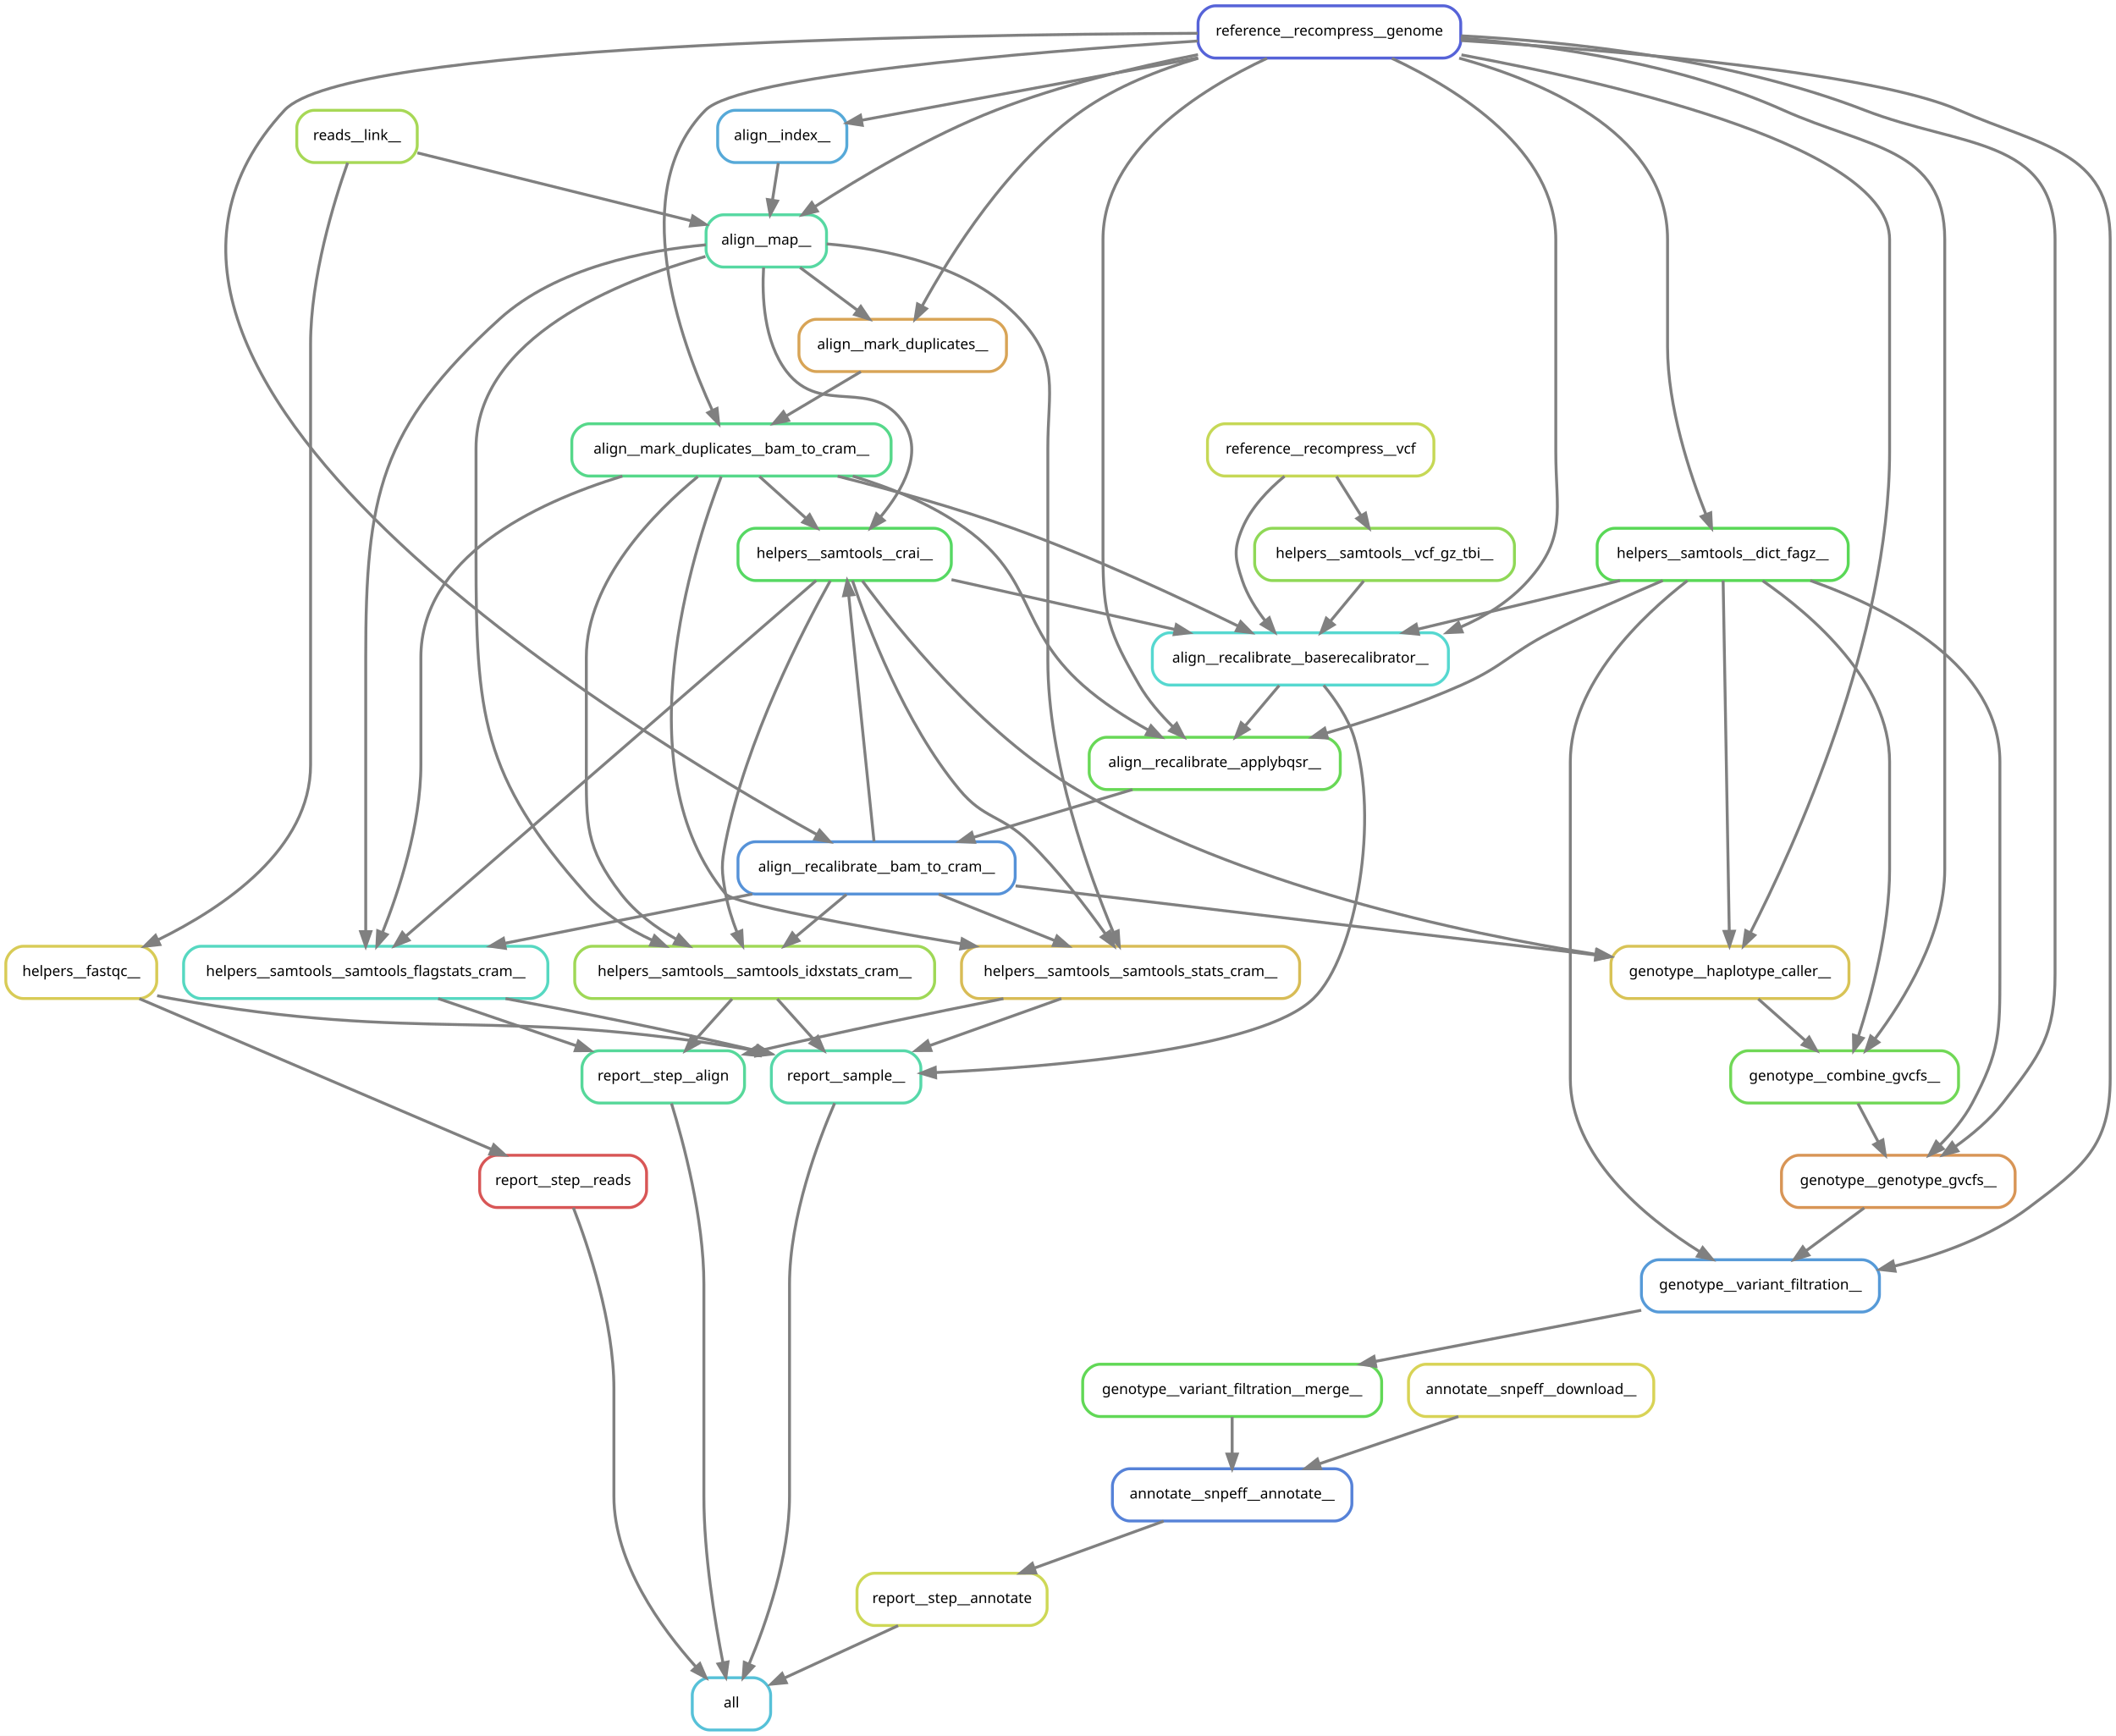
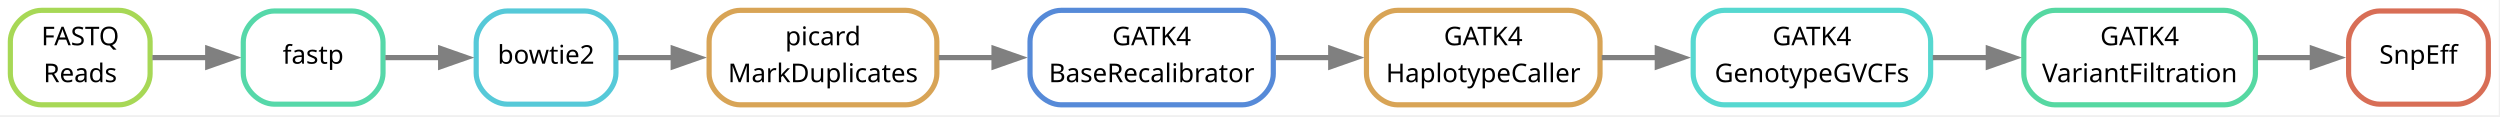
- <svg xmlns="http://www.w3.org/2000/svg" width="1458pt" height="1196pt" viewBox="0.00 0.00 1458.00 1196.00">
-   <g id="graph0" class="graph" transform="scale(1 1) rotate(0) translate(4 1192)">
-     <polygon fill="white" stroke="transparent" points="-4,4 -4,-1192 1454,-1192 1454,4 -4,4" />
+ <svg xmlns="http://www.w3.org/2000/svg" width="966pt" height="45pt" viewBox="0.00 0.00 966.00 45.00">
+   <g id="graph0" class="graph" transform="scale(1 1) rotate(0) translate(4 40.5)">
+     <polygon fill="white" stroke="none" points="-4,4 -4,-40.5 961.5,-40.5 961.5,4 -4,4" />
    <g id="node1" class="node">
-       <path fill="none" stroke="#56c1d8" stroke-width="2" d="M515,-36C515,-36 485,-36 485,-36 479,-36 473,-30 473,-24 473,-24 473,-12 473,-12 473,-6 479,0 485,0 485,0 515,0 515,0 521,0 527,-6 527,-12 527,-12 527,-24 527,-24 527,-30 521,-36 515,-36" />
-       <text text-anchor="middle" x="500" y="-15.5" font-family="sans" font-size="10.00">all</text>
+       <path fill="none" stroke="#d86e56" stroke-width="2" d="M945.5,-36.25C945.5,-36.25 915.5,-36.25 915.5,-36.25 909.5,-36.25 903.5,-30.25 903.5,-24.25 903.5,-24.25 903.5,-12.25 903.5,-12.25 903.5,-6.25 909.5,-0.25 915.5,-0.25 915.5,-0.25 945.5,-0.25 945.5,-0.25 951.5,-0.25 957.5,-6.25 957.5,-12.25 957.5,-12.25 957.5,-24.25 957.5,-24.25 957.5,-30.25 951.5,-36.25 945.5,-36.25" />
+       <text xml:space="preserve" text-anchor="middle" x="930.5" y="-15.88" font-family="sans" font-size="10.00">SnpEff</text>
    </g>
    <g id="node2" class="node">
-       <path fill="none" stroke="#d85656" stroke-width="2" d="M429.5,-396C429.5,-396 338.5,-396 338.5,-396 332.5,-396 326.5,-390 326.5,-384 326.5,-384 326.5,-372 326.5,-372 326.5,-366 332.5,-360 338.5,-360 338.5,-360 429.5,-360 429.5,-360 435.5,-360 441.5,-366 441.5,-372 441.5,-372 441.5,-384 441.5,-384 441.5,-390 435.5,-396 429.5,-396" />
-       <text text-anchor="middle" x="384" y="-375.5" font-family="sans" font-size="10.00">report__step__reads</text>
+       <path fill="none" stroke="#56d8a2" stroke-width="2" d="M855.5,-36.5C855.5,-36.5 790,-36.5 790,-36.5 784,-36.5 778,-30.5 778,-24.5 778,-24.5 778,-12 778,-12 778,-6 784,0 790,0 790,0 855.5,0 855.5,0 861.5,0 867.5,-6 867.5,-12 867.5,-12 867.5,-24.5 867.5,-24.5 867.5,-30.5 861.5,-36.5 855.5,-36.5" />
+       <text xml:space="preserve" text-anchor="middle" x="822.75" y="-23" font-family="sans" font-size="10.00">GATK4</text>
+       <text xml:space="preserve" text-anchor="middle" x="822.75" y="-8.75" font-family="sans" font-size="10.00">VariantFiltration</text>
+     </g>
+     <g id="edge8" class="edge">
+       <path fill="none" stroke="grey" stroke-width="2" d="M868.29,-18.25C875.38,-18.25 882.67,-18.25 889.64,-18.25" />
+       <polygon fill="grey" stroke="grey" stroke-width="2" points="889.48,-21.75 899.48,-18.25 889.48,-14.75 889.48,-21.75" />
+     </g>
+     <g id="node3" class="node">
+       <path fill="none" stroke="#56d8d0" stroke-width="2" d="M730,-36.5C730,-36.5 662.25,-36.5 662.25,-36.5 656.25,-36.5 650.25,-30.5 650.25,-24.5 650.25,-24.5 650.25,-12 650.25,-12 650.25,-6 656.25,0 662.25,0 662.25,0 730,0 730,0 736,0 742,-6 742,-12 742,-12 742,-24.5 742,-24.5 742,-30.5 736,-36.5 730,-36.5" />
+       <text xml:space="preserve" text-anchor="middle" x="696.12" y="-23" font-family="sans" font-size="10.00">GATK4</text>
+       <text xml:space="preserve" text-anchor="middle" x="696.12" y="-8.75" font-family="sans" font-size="10.00">GenotypeGVCFs</text>
+     </g>
+     <g id="edge7" class="edge">
+       <path fill="none" stroke="grey" stroke-width="2" d="M742.82,-18.25C749.86,-18.25 757.2,-18.25 764.44,-18.25" />
+       <polygon fill="grey" stroke="grey" stroke-width="2" points="764.28,-21.75 774.28,-18.25 764.28,-14.75 764.28,-21.75" />
+     </g>
+     <g id="node4" class="node">
+       <path fill="none" stroke="#d8a456" stroke-width="2" d="M602.25,-36.5C602.25,-36.5 536,-36.5 536,-36.5 530,-36.5 524,-30.5 524,-24.5 524,-24.5 524,-12 524,-12 524,-6 530,0 536,0 536,0 602.25,0 602.25,0 608.25,0 614.25,-6 614.25,-12 614.25,-12 614.25,-24.5 614.25,-24.5 614.25,-30.5 608.25,-36.5 602.25,-36.5" />
+       <text xml:space="preserve" text-anchor="middle" x="569.12" y="-23" font-family="sans" font-size="10.00">GATK4</text>
+       <text xml:space="preserve" text-anchor="middle" x="569.12" y="-8.75" font-family="sans" font-size="10.00">HaplotypeCaller</text>
+     </g>
+     <g id="edge6" class="edge">
+       <path fill="none" stroke="grey" stroke-width="2" d="M614.9,-18.25C621.91,-18.25 629.23,-18.25 636.49,-18.25" />
+       <polygon fill="grey" stroke="grey" stroke-width="2" points="636.37,-21.75 646.37,-18.25 636.37,-14.75 636.37,-21.75" />
+     </g>
+     <g id="node5" class="node">
+       <path fill="none" stroke="#d8a456" stroke-width="2" d="M346,-36.5C346,-36.5 282,-36.5 282,-36.5 276,-36.5 270,-30.5 270,-24.5 270,-24.5 270,-12 270,-12 270,-6 276,0 282,0 282,0 346,0 346,0 352,0 358,-6 358,-12 358,-12 358,-24.5 358,-24.5 358,-30.5 352,-36.5 346,-36.5" />
+       <text xml:space="preserve" text-anchor="middle" x="314" y="-23" font-family="sans" font-size="10.00">picard</text>
+       <text xml:space="preserve" text-anchor="middle" x="314" y="-8.75" font-family="sans" font-size="10.00">MarkDuplicates</text>
+     </g>
+     <g id="node9" class="node">
+       <path fill="none" stroke="#568ad8" stroke-width="2" d="M476,-36.5C476,-36.5 406,-36.5 406,-36.5 400,-36.5 394,-30.5 394,-24.5 394,-24.5 394,-12 394,-12 394,-6 400,0 406,0 406,0 476,0 476,0 482,0 488,-6 488,-12 488,-12 488,-24.5 488,-24.5 488,-30.5 482,-36.5 476,-36.5" />
+       <text xml:space="preserve" text-anchor="middle" x="441" y="-23" font-family="sans" font-size="10.00">GATK4</text>
+       <text xml:space="preserve" text-anchor="middle" x="441" y="-8.75" font-family="sans" font-size="10.00">BaseRecalibrator</text>
+     </g>
+     <g id="edge4" class="edge">
+       <path fill="none" stroke="grey" stroke-width="2" d="M358.72,-18.25C365.67,-18.25 372.97,-18.25 380.21,-18.25" />
+       <polygon fill="grey" stroke="grey" stroke-width="2" points="380.09,-21.75 390.09,-18.25 380.09,-14.75 380.09,-21.75" />
+     </g>
+     <g id="node6" class="node">
+       <path fill="none" stroke="#56c9d8" stroke-width="2" d="M222,-36.25C222,-36.25 192,-36.25 192,-36.25 186,-36.25 180,-30.25 180,-24.25 180,-24.25 180,-12.25 180,-12.25 180,-6.25 186,-0.25 192,-0.25 192,-0.25 222,-0.25 222,-0.25 228,-0.25 234,-6.25 234,-12.25 234,-12.25 234,-24.25 234,-24.25 234,-30.25 228,-36.25 222,-36.25" />
+       <text xml:space="preserve" text-anchor="middle" x="207" y="-15.88" font-family="sans" font-size="10.00">bowtie2</text>
+     </g>
+     <g id="edge1" class="edge">
+       <path fill="none" stroke="grey" stroke-width="2" d="M234.77,-18.25C241.38,-18.25 248.72,-18.25 256.17,-18.25" />
+       <polygon fill="grey" stroke="grey" stroke-width="2" points="256.12,-21.75 266.12,-18.25 256.12,-14.75 256.12,-21.75" />
+     </g>
+     <g id="node7" class="node">
+       <path fill="none" stroke="#56d8a9" stroke-width="2" d="M132,-36.25C132,-36.25 102,-36.25 102,-36.25 96,-36.25 90,-30.25 90,-24.25 90,-24.25 90,-12.25 90,-12.25 90,-6.25 96,-0.25 102,-0.25 102,-0.25 132,-0.25 132,-0.25 138,-0.25 144,-6.25 144,-12.25 144,-12.25 144,-24.25 144,-24.25 144,-30.25 138,-36.25 132,-36.25" />
+       <text xml:space="preserve" text-anchor="middle" x="117" y="-15.88" font-family="sans" font-size="10.00">fastp</text>
    </g>
    <g id="edge2" class="edge">
-       <path fill="none" stroke="grey" stroke-width="2" d="M391.08,-359.85C401.31,-333.49 419,-281.21 419,-235 419,-235 419,-235 419,-161 419,-114.96 451.52,-70.25 475.35,-43.67" />
-       <polygon fill="grey" stroke="grey" stroke-width="2" points="478.21,-45.74 482.42,-36.02 473.07,-40.99 478.21,-45.74" />
+       <path fill="none" stroke="grey" stroke-width="2" d="M144.88,-18.25C151.7,-18.25 159.18,-18.25 166.49,-18.25" />
+       <polygon fill="grey" stroke="grey" stroke-width="2" points="166.26,-21.75 176.26,-18.25 166.26,-14.75 166.26,-21.75" />
    </g>
-     <g id="node3" class="node">
-       <path fill="none" stroke="#d8cb56" stroke-width="2" d="M92,-540C92,-540 12,-540 12,-540 6,-540 0,-534 0,-528 0,-528 0,-516 0,-516 0,-510 6,-504 12,-504 12,-504 92,-504 92,-504 98,-504 104,-510 104,-516 104,-516 104,-528 104,-528 104,-534 98,-540 92,-540" />
-       <text text-anchor="middle" x="52" y="-519.5" font-family="sans" font-size="10.00">helpers__fastqc__</text>
+     <g id="node8" class="node">
+       <path fill="none" stroke="#a7d856" stroke-width="2" d="M42,-36.5C42,-36.5 12,-36.5 12,-36.5 6,-36.5 0,-30.5 0,-24.5 0,-24.5 0,-12 0,-12 0,-6 6,0 12,0 12,0 42,0 42,0 48,0 54,-6 54,-12 54,-12 54,-24.5 54,-24.5 54,-30.5 48,-36.5 42,-36.5" />
+       <text xml:space="preserve" text-anchor="middle" x="27" y="-23" font-family="sans" font-size="10.00">FASTQ</text>
+       <text xml:space="preserve" text-anchor="middle" x="27" y="-8.75" font-family="sans" font-size="10.00">Reads</text>
+     </g>
+     <g id="edge3" class="edge">
+       <path fill="none" stroke="grey" stroke-width="2" d="M54.88,-18.25C61.7,-18.25 69.18,-18.25 76.49,-18.25" />
+       <polygon fill="grey" stroke="grey" stroke-width="2" points="76.26,-21.75 86.26,-18.25 76.26,-14.75 76.26,-21.75" />
    </g>
    <g id="edge5" class="edge">
-       <path fill="none" stroke="grey" stroke-width="2" d="M92.05,-503.87C152.95,-477.82 268.72,-428.3 334.71,-400.08" />
-       <polygon fill="grey" stroke="grey" stroke-width="2" points="336.25,-403.23 344.07,-396.08 333.5,-396.79 336.25,-403.23" />
-     </g>
-     <g id="node29" class="node">
-       <path fill="none" stroke="#56d8a9" stroke-width="2" d="M618.5,-468C618.5,-468 539.5,-468 539.5,-468 533.5,-468 527.5,-462 527.5,-456 527.5,-456 527.5,-444 527.5,-444 527.5,-438 533.5,-432 539.5,-432 539.5,-432 618.5,-432 618.5,-432 624.5,-432 630.5,-438 630.5,-444 630.5,-444 630.5,-456 630.5,-456 630.5,-462 624.5,-468 618.5,-468" />
-       <text text-anchor="middle" x="579" y="-447.5" font-family="sans" font-size="10.00">report__sample__</text>
-     </g>
-     <g id="edge66" class="edge">
-       <path fill="none" stroke="grey" stroke-width="2" d="M104.28,-505.96C107.56,-505.24 110.81,-504.57 114,-504 288.21,-472.62 338.83,-499.33 517.26,-467.91" />
-       <polygon fill="grey" stroke="grey" stroke-width="2" points="518.01,-471.33 527.24,-466.12 516.77,-464.44 518.01,-471.33" />
-     </g>
-     <g id="node4" class="node">
-       <path fill="none" stroke="#a7d856" stroke-width="2" d="M271.5,-1116C271.5,-1116 212.5,-1116 212.5,-1116 206.5,-1116 200.5,-1110 200.5,-1104 200.5,-1104 200.5,-1092 200.5,-1092 200.5,-1086 206.5,-1080 212.5,-1080 212.5,-1080 271.5,-1080 271.5,-1080 277.5,-1080 283.5,-1086 283.5,-1092 283.5,-1092 283.5,-1104 283.5,-1104 283.5,-1110 277.5,-1116 271.5,-1116" />
-       <text text-anchor="middle" x="242" y="-1095.5" font-family="sans" font-size="10.00">reads__link__</text>
-     </g>
-     <g id="edge6" class="edge">
-       <path fill="none" stroke="grey" stroke-width="2" d="M235.52,-1079.79C226.17,-1053.36 210,-1000.99 210,-955 210,-955 210,-955 210,-665 210,-607.21 150.8,-566.96 104.87,-544.43" />
-       <polygon fill="grey" stroke="grey" stroke-width="2" points="106.13,-541.15 95.59,-540.03 103.13,-547.48 106.13,-541.15" />
-     </g>
-     <g id="node7" class="node">
-       <path fill="none" stroke="#56d8a2" stroke-width="2" d="M553.5,-1044C553.5,-1044 494.5,-1044 494.5,-1044 488.5,-1044 482.5,-1038 482.5,-1032 482.5,-1032 482.5,-1020 482.5,-1020 482.5,-1014 488.5,-1008 494.5,-1008 494.5,-1008 553.5,-1008 553.5,-1008 559.5,-1008 565.5,-1014 565.5,-1020 565.5,-1020 565.5,-1032 565.5,-1032 565.5,-1038 559.5,-1044 553.5,-1044" />
-       <text text-anchor="middle" x="524" y="-1023.5" font-family="sans" font-size="10.00">align__map__</text>
-     </g>
-     <g id="edge15" class="edge">
-       <path fill="none" stroke="grey" stroke-width="2" d="M283.61,-1086.67C333.8,-1074.21 418.18,-1053.27 472.45,-1039.8" />
-       <polygon fill="grey" stroke="grey" stroke-width="2" points="473.36,-1043.18 482.22,-1037.37 471.67,-1036.38 473.36,-1043.18" />
-     </g>
-     <g id="node5" class="node">
-       <path fill="none" stroke="#56d89a" stroke-width="2" d="M497,-468C497,-468 409,-468 409,-468 403,-468 397,-462 397,-456 397,-456 397,-444 397,-444 397,-438 403,-432 409,-432 409,-432 497,-432 497,-432 503,-432 509,-438 509,-444 509,-444 509,-456 509,-456 509,-462 503,-468 497,-468" />
-       <text text-anchor="middle" x="453" y="-447.5" font-family="sans" font-size="10.00">report__step__align</text>
-     </g>
-     <g id="edge4" class="edge">
-       <path fill="none" stroke="grey" stroke-width="2" d="M458.67,-431.73C466.85,-405.21 481,-352.73 481,-307 481,-307 481,-307 481,-161 481,-120.86 488.55,-74.9 494.13,-46.4" />
-       <polygon fill="grey" stroke="grey" stroke-width="2" points="497.61,-46.88 496.16,-36.39 490.74,-45.5 497.61,-46.88" />
-     </g>
-     <g id="node6" class="node">
-       <path fill="none" stroke="#d8bc56" stroke-width="2" d="M879.5,-540C879.5,-540 670.5,-540 670.5,-540 664.5,-540 658.5,-534 658.5,-528 658.5,-528 658.5,-516 658.5,-516 658.5,-510 664.5,-504 670.5,-504 670.5,-504 879.5,-504 879.5,-504 885.5,-504 891.5,-510 891.5,-516 891.5,-516 891.5,-528 891.5,-528 891.5,-534 885.5,-540 879.5,-540" />
-       <text text-anchor="middle" x="775" y="-519.5" font-family="sans" font-size="10.00">helpers__samtools__samtools_stats_cram__</text>
-     </g>
-     <g id="edge8" class="edge">
-       <path fill="none" stroke="grey" stroke-width="2" d="M687.39,-503.94C637.84,-494.03 574.82,-480.96 519,-468 518.9,-467.98 518.8,-467.95 518.7,-467.93" />
-       <polygon fill="grey" stroke="grey" stroke-width="2" points="519.66,-464.56 509.12,-465.65 518.04,-471.37 519.66,-464.56" />
-     </g>
-     <g id="edge68" class="edge">
-       <path fill="none" stroke="grey" stroke-width="2" d="M727.3,-503.97C699.92,-494.19 665.34,-481.84 636.47,-471.52" />
-       <polygon fill="grey" stroke="grey" stroke-width="2" points="637.5,-468.18 626.91,-468.11 635.15,-474.77 637.5,-468.18" />
-     </g>
-     <g id="edge13" class="edge">
-       <path fill="none" stroke="grey" stroke-width="2" d="M565.62,-1023.94C605.6,-1020.6 664.83,-1009.15 699,-972 726.38,-942.23 718,-923.45 718,-883 718,-883 718,-883 718,-737 718,-667.35 746.54,-589.12 763.23,-549.32" />
-       <polygon fill="grey" stroke="grey" stroke-width="2" points="766.48,-550.63 767.19,-540.06 760.04,-547.88 766.48,-550.63" />
-     </g>
-     <g id="node10" class="node">
-       <path fill="none" stroke="#56d863" stroke-width="2" d="M639.5,-828C639.5,-828 516.5,-828 516.5,-828 510.5,-828 504.5,-822 504.5,-816 504.5,-816 504.5,-804 504.5,-804 504.5,-798 510.5,-792 516.5,-792 516.5,-792 639.5,-792 639.5,-792 645.5,-792 651.5,-798 651.5,-804 651.5,-804 651.5,-816 651.5,-816 651.5,-822 645.5,-828 639.5,-828" />
-       <text text-anchor="middle" x="578" y="-807.5" font-family="sans" font-size="10.00">helpers__samtools__crai__</text>
-     </g>
-     <g id="edge20" class="edge">
-       <path fill="none" stroke="grey" stroke-width="2" d="M522.14,-1007.72C520.99,-988.29 522.1,-956.73 538,-936 561.98,-904.74 597.53,-933.03 619,-900 632.18,-879.71 618.07,-854.5 602.91,-836.09" />
-       <polygon fill="grey" stroke="grey" stroke-width="2" points="605.19,-833.38 595.97,-828.16 599.92,-837.99 605.19,-833.38" />
-     </g>
-     <g id="node11" class="node">
-       <path fill="none" stroke="#56d8c1" stroke-width="2" d="M361.5,-540C361.5,-540 134.5,-540 134.5,-540 128.5,-540 122.5,-534 122.5,-528 122.5,-528 122.5,-516 122.5,-516 122.5,-510 128.5,-504 134.5,-504 134.5,-504 361.5,-504 361.5,-504 367.5,-504 373.5,-510 373.5,-516 373.5,-516 373.5,-528 373.5,-528 373.5,-534 367.5,-540 361.5,-540" />
-       <text text-anchor="middle" x="248" y="-519.5" font-family="sans" font-size="10.00">helpers__samtools__samtools_flagstats_cram__</text>
-     </g>
-     <g id="edge24" class="edge">
-       <path fill="none" stroke="grey" stroke-width="2" d="M482.39,-1023.32C441.4,-1019.53 379.36,-1007.77 340,-972 257.6,-897.13 248,-850.34 248,-739 248,-739 248,-739 248,-665 248,-625 248,-578.65 248,-550.08" />
-       <polygon fill="grey" stroke="grey" stroke-width="2" points="251.5,-550.05 248,-540.05 244.5,-550.05 251.5,-550.05" />
-     </g>
-     <g id="node12" class="node">
-       <path fill="none" stroke="#9fd856" stroke-width="2" d="M628,-540C628,-540 404,-540 404,-540 398,-540 392,-534 392,-528 392,-528 392,-516 392,-516 392,-510 398,-504 404,-504 404,-504 628,-504 628,-504 634,-504 640,-510 640,-516 640,-516 640,-528 640,-528 640,-534 634,-540 628,-540" />
-       <text text-anchor="middle" x="516" y="-519.5" font-family="sans" font-size="10.00">helpers__samtools__samtools_idxstats_cram__</text>
-     </g>
-     <g id="edge28" class="edge">
-       <path fill="none" stroke="grey" stroke-width="2" d="M482.07,-1015.29C423.43,-998.93 324,-959.86 324,-883 324,-883 324,-883 324,-809 324,-700.07 327.46,-657.26 400,-576 412.25,-562.27 428.78,-551.87 445.51,-544.09" />
-       <polygon fill="grey" stroke="grey" stroke-width="2" points="447.04,-547.24 454.8,-540.02 444.23,-540.82 447.04,-547.24" />
-     </g>
-     <g id="node14" class="node">
-       <path fill="none" stroke="#d8a456" stroke-width="2" d="M677.5,-972C677.5,-972 558.5,-972 558.5,-972 552.5,-972 546.5,-966 546.5,-960 546.5,-960 546.5,-948 546.5,-948 546.5,-942 552.5,-936 558.5,-936 558.5,-936 677.5,-936 677.5,-936 683.5,-936 689.5,-942 689.5,-948 689.5,-948 689.5,-960 689.5,-960 689.5,-966 683.5,-972 677.5,-972" />
-       <text text-anchor="middle" x="618" y="-951.5" font-family="sans" font-size="10.00">align__mark_duplicates__</text>
-     </g>
-     <g id="edge32" class="edge">
-       <path fill="none" stroke="grey" stroke-width="2" d="M547.24,-1007.7C559.19,-998.8 573.92,-987.82 586.85,-978.2" />
-       <polygon fill="grey" stroke="grey" stroke-width="2" points="589.1,-980.88 595.03,-972.1 584.92,-975.27 589.1,-980.88" />
-     </g>
-     <g id="node8" class="node">
-       <path fill="none" stroke="#56a9d8" stroke-width="2" d="M567.5,-1116C567.5,-1116 502.5,-1116 502.5,-1116 496.5,-1116 490.5,-1110 490.5,-1104 490.5,-1104 490.5,-1092 490.5,-1092 490.5,-1086 496.5,-1080 502.5,-1080 502.5,-1080 567.5,-1080 567.5,-1080 573.5,-1080 579.5,-1086 579.5,-1092 579.5,-1092 579.5,-1104 579.5,-1104 579.5,-1110 573.5,-1116 567.5,-1116" />
-       <text text-anchor="middle" x="535" y="-1095.5" font-family="sans" font-size="10.00">align__index__</text>
-     </g>
-     <g id="edge16" class="edge">
-       <path fill="none" stroke="grey" stroke-width="2" d="M532.28,-1079.7C531.07,-1071.98 529.61,-1062.71 528.26,-1054.11" />
-       <polygon fill="grey" stroke="grey" stroke-width="2" points="531.7,-1053.44 526.69,-1044.1 524.78,-1054.53 531.7,-1053.44" />
-     </g>
-     <g id="node9" class="node">
-       <path fill="none" stroke="#5663d8" stroke-width="2" d="M990.5,-1188C990.5,-1188 833.5,-1188 833.5,-1188 827.5,-1188 821.5,-1182 821.5,-1176 821.5,-1176 821.5,-1164 821.5,-1164 821.5,-1158 827.5,-1152 833.5,-1152 833.5,-1152 990.5,-1152 990.5,-1152 996.5,-1152 1002.5,-1158 1002.5,-1164 1002.5,-1164 1002.5,-1176 1002.5,-1176 1002.5,-1182 996.5,-1188 990.5,-1188" />
-       <text text-anchor="middle" x="912" y="-1167.5" font-family="sans" font-size="10.00">reference__recompress__genome</text>
-     </g>
-     <g id="edge14" class="edge">
-       <path fill="none" stroke="grey" stroke-width="2" d="M821.47,-1154.36C778.37,-1145.83 726.61,-1133.29 682,-1116 636.71,-1098.45 588.63,-1069.73 557.57,-1049.68" />
-       <polygon fill="grey" stroke="grey" stroke-width="2" points="559.17,-1046.55 548.88,-1044.01 555.35,-1052.41 559.17,-1046.55" />
-     </g>
-     <g id="edge17" class="edge">
-       <path fill="none" stroke="grey" stroke-width="2" d="M821.22,-1152.14C749.03,-1138.74 650.41,-1120.43 589.8,-1109.17" />
-       <polygon fill="grey" stroke="grey" stroke-width="2" points="590.14,-1105.68 579.67,-1107.29 588.87,-1112.56 590.14,-1105.68" />
-     </g>
-     <g id="node13" class="node">
-       <path fill="none" stroke="#56d88a" stroke-width="2" d="M598,-900C598,-900 402,-900 402,-900 396,-900 390,-894 390,-888 390,-888 390,-876 390,-876 390,-870 396,-864 402,-864 402,-864 598,-864 598,-864 604,-864 610,-870 610,-876 610,-876 610,-888 610,-888 610,-894 604,-900 598,-900" />
-       <text text-anchor="middle" x="500" y="-879.5" font-family="sans" font-size="10.00">align__mark_duplicates__bam_to_cram__</text>
-     </g>
-     <g id="edge29" class="edge">
-       <path fill="none" stroke="grey" stroke-width="2" d="M821.36,-1163.75C702.27,-1155.97 505.41,-1139.69 482,-1116 427.31,-1060.65 464.67,-957.46 486.85,-909.18" />
-       <polygon fill="grey" stroke="grey" stroke-width="2" points="490.07,-910.55 491.18,-900.01 483.74,-907.56 490.07,-910.55" />
-     </g>
-     <g id="edge31" class="edge">
-       <path fill="none" stroke="grey" stroke-width="2" d="M821.7,-1151.89C794.48,-1143.92 765.59,-1132.43 742,-1116 690.58,-1080.18 650.82,-1016.56 631.29,-980.96" />
-       <polygon fill="grey" stroke="grey" stroke-width="2" points="634.36,-979.28 626.55,-972.13 628.19,-982.59 634.36,-979.28" />
-     </g>
-     <g id="node15" class="node">
-       <path fill="none" stroke="#5692d8" stroke-width="2" d="M683.5,-612C683.5,-612 516.5,-612 516.5,-612 510.5,-612 504.5,-606 504.5,-600 504.5,-600 504.5,-588 504.5,-588 504.5,-582 510.5,-576 516.5,-576 516.5,-576 683.5,-576 683.5,-576 689.5,-576 695.5,-582 695.5,-588 695.5,-588 695.5,-600 695.5,-600 695.5,-606 689.5,-612 683.5,-612" />
-       <text text-anchor="middle" x="600" y="-591.5" font-family="sans" font-size="10.00">align__recalibrate__bam_to_cram__</text>
-     </g>
-     <g id="edge34" class="edge">
-       <path fill="none" stroke="grey" stroke-width="2" d="M821.24,-1169.06C637.22,-1168.22 233.99,-1161.19 192,-1116 24,-935.17 425.34,-690.91 558.73,-617.05" />
-       <polygon fill="grey" stroke="grey" stroke-width="2" points="560.78,-619.91 567.86,-612.03 557.41,-613.78 560.78,-619.91" />
-     </g>
-     <g id="node16" class="node">
-       <path fill="none" stroke="#68d856" stroke-width="2" d="M907.5,-684C907.5,-684 758.5,-684 758.5,-684 752.5,-684 746.5,-678 746.5,-672 746.5,-672 746.5,-660 746.5,-660 746.5,-654 752.5,-648 758.5,-648 758.5,-648 907.5,-648 907.5,-648 913.5,-648 919.5,-654 919.5,-660 919.5,-660 919.5,-672 919.5,-672 919.5,-678 913.5,-684 907.5,-684" />
-       <text text-anchor="middle" x="833" y="-663.5" font-family="sans" font-size="10.00">align__recalibrate__applybqsr__</text>
-     </g>
-     <g id="edge38" class="edge">
-       <path fill="none" stroke="grey" stroke-width="2" d="M868.96,-1151.82C822.78,-1130.2 756,-1088.34 756,-1027 756,-1027 756,-1027 756,-809 756,-767.91 760.41,-755.56 781,-720 787.09,-709.47 795.76,-699.51 804.28,-691.12" />
-       <polygon fill="grey" stroke="grey" stroke-width="2" points="806.77,-693.58 811.65,-684.18 801.97,-688.48 806.77,-693.58" />
-     </g>
-     <g id="node17" class="node">
-       <path fill="none" stroke="#56d8d0" stroke-width="2" d="M982,-756C982,-756 802,-756 802,-756 796,-756 790,-750 790,-744 790,-744 790,-732 790,-732 790,-726 796,-720 802,-720 802,-720 982,-720 982,-720 988,-720 994,-726 994,-732 994,-732 994,-744 994,-744 994,-750 988,-756 982,-756" />
-       <text text-anchor="middle" x="892" y="-735.5" font-family="sans" font-size="10.00">align__recalibrate__baserecalibrator__</text>
-     </g>
-     <g id="edge44" class="edge">
-       <path fill="none" stroke="grey" stroke-width="2" d="M955.04,-1151.82C1001.22,-1130.2 1068,-1088.34 1068,-1027 1068,-1027 1068,-1027 1068,-881 1068,-840.55 1075.91,-822.2 1049,-792 1036.37,-777.82 1019.82,-767.43 1002.21,-759.82" />
-       <polygon fill="grey" stroke="grey" stroke-width="2" points="1003.5,-756.57 992.91,-756.09 1000.89,-763.06 1003.5,-756.57" />
-     </g>
-     <g id="node18" class="node">
-       <path fill="none" stroke="#59d856" stroke-width="2" d="M1257.5,-828C1257.5,-828 1108.5,-828 1108.5,-828 1102.5,-828 1096.5,-822 1096.5,-816 1096.5,-816 1096.5,-804 1096.5,-804 1096.5,-798 1102.5,-792 1108.5,-792 1108.5,-792 1257.5,-792 1257.5,-792 1263.5,-792 1269.5,-798 1269.5,-804 1269.5,-804 1269.5,-816 1269.5,-816 1269.5,-822 1263.5,-828 1257.5,-828" />
-       <text text-anchor="middle" x="1183" y="-807.5" font-family="sans" font-size="10.00">helpers__samtools__dict_fagz__</text>
-     </g>
-     <g id="edge45" class="edge">
-       <path fill="none" stroke="grey" stroke-width="2" d="M1001.42,-1151.94C1067.12,-1133.62 1145,-1097.11 1145,-1027 1145,-1027 1145,-1027 1145,-953 1145,-911.63 1160.23,-865.72 1171.41,-837.61" />
-       <polygon fill="grey" stroke="grey" stroke-width="2" points="1174.76,-838.67 1175.31,-828.09 1168.28,-836.02 1174.76,-838.67" />
-     </g>
-     <g id="node24" class="node">
-       <path fill="none" stroke="#569ad8" stroke-width="2" d="M1279,-324C1279,-324 1139,-324 1139,-324 1133,-324 1127,-318 1127,-312 1127,-312 1127,-300 1127,-300 1127,-294 1133,-288 1139,-288 1139,-288 1279,-288 1279,-288 1285,-288 1291,-294 1291,-300 1291,-300 1291,-312 1291,-312 1291,-318 1285,-324 1279,-324" />
-       <text text-anchor="middle" x="1209" y="-303.5" font-family="sans" font-size="10.00">genotype__variant_filtration__</text>
-     </g>
-     <g id="edge51" class="edge">
-       <path fill="none" stroke="grey" stroke-width="2" d="M1002.69,-1164.09C1111.39,-1157.14 1286.34,-1142.26 1346,-1116 1401.68,-1091.49 1450,-1087.84 1450,-1027 1450,-1027 1450,-1027 1450,-449 1450,-402.27 1431.37,-388.06 1394,-360 1367.13,-339.82 1332.81,-327.31 1301.04,-319.57" />
-       <polygon fill="grey" stroke="grey" stroke-width="2" points="1301.81,-316.15 1291.28,-317.32 1300.23,-322.98 1301.81,-316.15" />
-     </g>
-     <g id="node25" class="node">
-       <path fill="none" stroke="#d89556" stroke-width="2" d="M1372.5,-396C1372.5,-396 1235.5,-396 1235.5,-396 1229.5,-396 1223.5,-390 1223.5,-384 1223.5,-384 1223.5,-372 1223.5,-372 1223.5,-366 1229.5,-360 1235.5,-360 1235.5,-360 1372.5,-360 1372.5,-360 1378.5,-360 1384.5,-366 1384.5,-372 1384.5,-372 1384.5,-384 1384.5,-384 1384.5,-390 1378.5,-396 1372.5,-396" />
-       <text text-anchor="middle" x="1304" y="-375.5" font-family="sans" font-size="10.00">genotype__genotype_gvcfs__</text>
-     </g>
-     <g id="edge55" class="edge">
-       <path fill="none" stroke="grey" stroke-width="2" d="M1002.84,-1167.31C1079.35,-1163.25 1190.48,-1151.08 1281,-1116 1346.63,-1090.57 1412,-1097.39 1412,-1027 1412,-1027 1412,-1027 1412,-521 1412,-478.33 1402.17,-465.7 1376,-432 1367.04,-420.46 1354.93,-410.24 1343.2,-401.93" />
-       <polygon fill="grey" stroke="grey" stroke-width="2" points="1345.02,-398.93 1334.78,-396.22 1341.09,-404.73 1345.02,-398.93" />
-     </g>
-     <g id="node26" class="node">
-       <path fill="none" stroke="#70d856" stroke-width="2" d="M1333.5,-468C1333.5,-468 1200.5,-468 1200.5,-468 1194.5,-468 1188.5,-462 1188.5,-456 1188.5,-456 1188.5,-444 1188.5,-444 1188.5,-438 1194.5,-432 1200.5,-432 1200.5,-432 1333.5,-432 1333.5,-432 1339.5,-432 1345.5,-438 1345.5,-444 1345.5,-444 1345.5,-456 1345.5,-456 1345.5,-462 1339.5,-468 1333.5,-468" />
-       <text text-anchor="middle" x="1267" y="-447.5" font-family="sans" font-size="10.00">genotype__combine_gvcfs__</text>
-     </g>
-     <g id="edge57" class="edge">
-       <path fill="none" stroke="grey" stroke-width="2" d="M1002.51,-1165.73C1066.97,-1160.57 1154.35,-1147.7 1225,-1116 1282.69,-1090.11 1336,-1090.23 1336,-1027 1336,-1027 1336,-1027 1336,-593 1336,-548.48 1308.22,-503.29 1287.92,-476.2" />
-       <polygon fill="grey" stroke="grey" stroke-width="2" points="1290.52,-473.84 1281.63,-468.07 1284.98,-478.12 1290.52,-473.84" />
-     </g>
-     <g id="node27" class="node">
-       <path fill="none" stroke="#d8c356" stroke-width="2" d="M1258,-540C1258,-540 1118,-540 1118,-540 1112,-540 1106,-534 1106,-528 1106,-528 1106,-516 1106,-516 1106,-510 1112,-504 1118,-504 1118,-504 1258,-504 1258,-504 1264,-504 1270,-510 1270,-516 1270,-516 1270,-528 1270,-528 1270,-534 1264,-540 1258,-540" />
-       <text text-anchor="middle" x="1188" y="-519.5" font-family="sans" font-size="10.00">genotype__haplotype_caller__</text>
-     </g>
-     <g id="edge61" class="edge">
-       <path fill="none" stroke="grey" stroke-width="2" d="M1002.99,-1154.2C1117.11,-1133.02 1298,-1089.57 1298,-1027 1298,-1027 1298,-1027 1298,-881 1298,-751.92 1231.85,-607.76 1202.15,-549.52" />
-       <polygon fill="grey" stroke="grey" stroke-width="2" points="1205.08,-547.57 1197.38,-540.3 1198.86,-550.79 1205.08,-547.57" />
-     </g>
-     <g id="edge12" class="edge">
-       <path fill="none" stroke="grey" stroke-width="2" d="M583.36,-791.99C593.76,-760.88 619.07,-693.8 657,-648 674.01,-627.46 685.93,-630.64 705,-612 725.03,-592.43 744.44,-567.08 757.72,-548.45" />
-       <polygon fill="grey" stroke="grey" stroke-width="2" points="760.66,-550.34 763.55,-540.15 754.94,-546.32 760.66,-550.34" />
-     </g>
-     <g id="edge23" class="edge">
-       <path fill="none" stroke="grey" stroke-width="2" d="M558.35,-791.97C502.19,-743.3 340.92,-603.53 275.78,-547.08" />
-       <polygon fill="grey" stroke="grey" stroke-width="2" points="277.82,-544.21 267.97,-540.31 273.23,-549.5 277.82,-544.21" />
-     </g>
-     <g id="edge27" class="edge">
-       <path fill="none" stroke="grey" stroke-width="2" d="M568.09,-791.82C549.5,-758.48 510.01,-682.11 496,-612 492.86,-596.31 493.13,-591.74 496,-576 497.61,-567.2 500.6,-557.95 503.79,-549.7" />
-       <polygon fill="grey" stroke="grey" stroke-width="2" points="507.12,-550.79 507.69,-540.21 500.65,-548.12 507.12,-550.79" />
-     </g>
-     <g id="edge40" class="edge">
-       <path fill="none" stroke="grey" stroke-width="2" d="M651.62,-792.59C697.75,-782.31 757.4,-769.01 805.74,-758.23" />
-       <polygon fill="grey" stroke="grey" stroke-width="2" points="806.56,-761.63 815.56,-756.04 805.04,-754.8 806.56,-761.63" />
-     </g>
-     <g id="edge63" class="edge">
-       <path fill="none" stroke="grey" stroke-width="2" d="M590.19,-791.79C614.46,-758.8 672.2,-686.53 738,-648 851.08,-581.79 1000.73,-549.36 1095.7,-534.44" />
-       <polygon fill="grey" stroke="grey" stroke-width="2" points="1096.51,-537.86 1105.86,-532.88 1095.45,-530.94 1096.51,-537.86" />
-     </g>
-     <g id="edge7" class="edge">
-       <path fill="none" stroke="grey" stroke-width="2" d="M297.89,-503.97C326.65,-494.14 363.01,-481.73 393.29,-471.39" />
-       <polygon fill="grey" stroke="grey" stroke-width="2" points="394.56,-474.65 402.89,-468.11 392.3,-468.03 394.56,-474.65" />
-     </g>
-     <g id="edge64" class="edge">
-       <path fill="none" stroke="grey" stroke-width="2" d="M344.3,-503.98C393.48,-494.84 454.42,-482.82 517.72,-467.97" />
-       <polygon fill="grey" stroke="grey" stroke-width="2" points="518.56,-471.37 527.49,-465.66 516.95,-464.56 518.56,-471.37" />
-     </g>
-     <g id="edge9" class="edge">
-       <path fill="none" stroke="grey" stroke-width="2" d="M500.43,-503.7C492.8,-495.22 483.48,-484.86 475.12,-475.58" />
-       <polygon fill="grey" stroke="grey" stroke-width="2" points="477.69,-473.2 468.39,-468.1 472.48,-477.88 477.69,-473.2" />
-     </g>
-     <g id="edge67" class="edge">
-       <path fill="none" stroke="grey" stroke-width="2" d="M531.57,-503.7C539.2,-495.22 548.52,-484.86 556.88,-475.58" />
-       <polygon fill="grey" stroke="grey" stroke-width="2" points="559.52,-477.88 563.61,-468.1 554.31,-473.2 559.52,-477.88" />
-     </g>
-     <g id="edge11" class="edge">
-       <path fill="none" stroke="grey" stroke-width="2" d="M492.93,-863.66C473.43,-812.74 424.91,-661.86 496,-576 501.5,-569.36 584.39,-554.13 658.39,-541.7" />
-       <polygon fill="grey" stroke="grey" stroke-width="2" points="659.02,-545.14 668.3,-540.04 657.86,-538.24 659.02,-545.14" />
-     </g>
-     <g id="edge19" class="edge">
-       <path fill="none" stroke="grey" stroke-width="2" d="M519.28,-863.7C528.92,-855.05 540.73,-844.45 551.23,-835.03" />
-       <polygon fill="grey" stroke="grey" stroke-width="2" points="553.84,-837.39 558.94,-828.1 549.16,-832.18 553.84,-837.39" />
-     </g>
-     <g id="edge22" class="edge">
-       <path fill="none" stroke="grey" stroke-width="2" d="M424.85,-863.95C363.19,-844.98 286,-807.55 286,-739 286,-739 286,-739 286,-665 286,-623.63 270.77,-577.72 259.59,-549.61" />
-       <polygon fill="grey" stroke="grey" stroke-width="2" points="262.72,-548.02 255.69,-540.09 256.24,-550.67 262.72,-548.02" />
-     </g>
-     <g id="edge26" class="edge">
-       <path fill="none" stroke="grey" stroke-width="2" d="M476.81,-863.61C447.27,-839.28 400,-792.07 400,-739 400,-739 400,-739 400,-665 400,-624.03 399.02,-608.47 424,-576 433.87,-563.18 447.78,-552.92 461.81,-544.97" />
-       <polygon fill="grey" stroke="grey" stroke-width="2" points="463.82,-547.86 471,-540.08 460.53,-541.68 463.82,-547.86" />
-     </g>
-     <g id="edge36" class="edge">
-       <path fill="none" stroke="grey" stroke-width="2" d="M583.58,-863.95C609.97,-855.93 638.17,-844.39 661,-828 709.74,-793.01 697.18,-759.89 742,-720 755.47,-708.01 772.07,-697.39 787.39,-688.87" />
-       <polygon fill="grey" stroke="grey" stroke-width="2" points="789.09,-691.93 796.23,-684.09 785.76,-685.77 789.09,-691.93" />
-     </g>
-     <g id="edge42" class="edge">
-       <path fill="none" stroke="grey" stroke-width="2" d="M573.15,-863.88C609.85,-854.58 654.73,-842.09 694,-828 748.84,-808.32 809.66,-779.95 849.23,-760.56" />
-       <polygon fill="grey" stroke="grey" stroke-width="2" points="850.9,-763.64 858.33,-756.08 847.81,-757.36 850.9,-763.64" />
-     </g>
-     <g id="edge30" class="edge">
-       <path fill="none" stroke="grey" stroke-width="2" d="M589.13,-935.88C573.71,-926.72 554.52,-915.34 537.9,-905.48" />
-       <polygon fill="grey" stroke="grey" stroke-width="2" points="539.36,-902.28 528.98,-900.19 535.79,-908.3 539.36,-902.28" />
-     </g>
-     <g id="edge10" class="edge">
-       <path fill="none" stroke="grey" stroke-width="2" d="M642.81,-575.88C666.95,-566.22 697.28,-554.09 722.81,-543.88" />
-       <polygon fill="grey" stroke="grey" stroke-width="2" points="724.34,-547.03 732.33,-540.07 721.74,-540.53 724.34,-547.03" />
-     </g>
-     <g id="edge18" class="edge">
-       <path fill="none" stroke="grey" stroke-width="2" d="M598.23,-612.23C594.42,-649.32 585.4,-736.98 580.81,-781.71" />
-       <polygon fill="grey" stroke="grey" stroke-width="2" points="577.3,-781.54 579.76,-791.85 584.27,-782.26 577.3,-781.54" />
-     </g>
-     <g id="edge21" class="edge">
-       <path fill="none" stroke="grey" stroke-width="2" d="M514.34,-575.97C462.82,-565.72 397.12,-552.66 343.87,-542.07" />
-       <polygon fill="grey" stroke="grey" stroke-width="2" points="344.23,-538.57 333.74,-540.05 342.86,-545.43 344.23,-538.57" />
-     </g>
-     <g id="edge25" class="edge">
-       <path fill="none" stroke="grey" stroke-width="2" d="M579.24,-575.7C568.76,-566.97 555.89,-556.24 544.5,-546.75" />
-       <polygon fill="grey" stroke="grey" stroke-width="2" points="546.45,-543.82 536.53,-540.1 541.97,-549.19 546.45,-543.82" />
-     </g>
-     <g id="edge60" class="edge">
-       <path fill="none" stroke="grey" stroke-width="2" d="M695.78,-581.6C806.23,-568.45 986.54,-546.98 1095.56,-534" />
-       <polygon fill="grey" stroke="grey" stroke-width="2" points="1096.04,-537.47 1105.56,-532.81 1095.22,-530.52 1096.04,-537.47" />
-     </g>
-     <g id="edge33" class="edge">
-       <path fill="none" stroke="grey" stroke-width="2" d="M776.3,-647.97C743.32,-638.06 701.57,-625.51 666.97,-615.12" />
-       <polygon fill="grey" stroke="grey" stroke-width="2" points="667.54,-611.64 656.95,-612.11 665.52,-618.34 667.54,-611.64" />
-     </g>
-     <g id="edge37" class="edge">
-       <path fill="none" stroke="grey" stroke-width="2" d="M877.42,-719.7C870.34,-711.3 861.72,-701.07 853.95,-691.86" />
-       <polygon fill="grey" stroke="grey" stroke-width="2" points="856.54,-689.49 847.42,-684.1 851.19,-694.01 856.54,-689.49" />
-     </g>
-     <g id="edge65" class="edge">
-       <path fill="none" stroke="grey" stroke-width="2" d="M908.04,-719.85C916.01,-710.12 924.83,-697.27 929,-684 946.31,-628.96 931.15,-533.29 901,-504 864.87,-468.9 723.55,-456.99 640.62,-452.99" />
-       <polygon fill="grey" stroke="grey" stroke-width="2" points="640.71,-449.49 630.56,-452.53 640.39,-456.48 640.71,-449.49" />
-     </g>
-     <g id="edge35" class="edge">
-       <path fill="none" stroke="grey" stroke-width="2" d="M1141.7,-791.98C1118.55,-782.1 1089.33,-769.06 1064,-756 1036.02,-741.57 1031.77,-732.77 1003,-720 973.42,-706.87 939.61,-695.62 909.98,-686.9" />
-       <polygon fill="grey" stroke="grey" stroke-width="2" points="910.68,-683.46 900.1,-684.05 908.73,-690.19 910.68,-683.46" />
-     </g>
-     <g id="edge39" class="edge">
-       <path fill="none" stroke="grey" stroke-width="2" d="M1112.19,-791.97C1070.03,-781.83 1016.41,-768.93 972.63,-758.4" />
-       <polygon fill="grey" stroke="grey" stroke-width="2" points="973.42,-754.99 962.88,-756.05 971.78,-761.79 973.42,-754.99" />
-     </g>
-     <g id="edge52" class="edge">
-       <path fill="none" stroke="grey" stroke-width="2" d="M1158.65,-791.87C1127.63,-767.84 1078,-720.96 1078,-667 1078,-667 1078,-667 1078,-449 1078,-395.59 1128.68,-353.68 1167,-329.64" />
-       <polygon fill="grey" stroke="grey" stroke-width="2" points="1169.22,-332.38 1175.94,-324.2 1165.58,-326.4 1169.22,-332.38" />
-     </g>
-     <g id="edge56" class="edge">
-       <path fill="none" stroke="grey" stroke-width="2" d="M1243.43,-791.96C1299.39,-772.05 1374,-733.11 1374,-667 1374,-667 1374,-667 1374,-521 1374,-480.55 1373.97,-467.72 1355,-432 1349.35,-421.36 1340.93,-411.36 1332.56,-402.98" />
-       <polygon fill="grey" stroke="grey" stroke-width="2" points="1334.94,-400.41 1325.28,-396.05 1330.12,-405.48 1334.94,-400.41" />
-     </g>
-     <g id="edge58" class="edge">
-       <path fill="none" stroke="grey" stroke-width="2" d="M1210.55,-791.82C1244.57,-768.23 1298,-722.36 1298,-667 1298,-667 1298,-667 1298,-593 1298,-552.1 1285.57,-506.06 1276.45,-477.79" />
-       <polygon fill="grey" stroke="grey" stroke-width="2" points="1279.75,-476.61 1273.27,-468.22 1273.11,-478.82 1279.75,-476.61" />
-     </g>
-     <g id="edge62" class="edge">
-       <path fill="none" stroke="grey" stroke-width="2" d="M1183.3,-791.97C1184.13,-744.29 1186.49,-609.18 1187.52,-550.63" />
-       <polygon fill="grey" stroke="grey" stroke-width="2" points="1191.02,-550.37 1187.7,-540.31 1184.02,-550.24 1191.02,-550.37" />
-     </g>
-     <g id="node19" class="node">
-       <path fill="none" stroke="#c6d856" stroke-width="2" d="M972,-900C972,-900 840,-900 840,-900 834,-900 828,-894 828,-888 828,-888 828,-876 828,-876 828,-870 834,-864 840,-864 840,-864 972,-864 972,-864 978,-864 984,-870 984,-876 984,-876 984,-888 984,-888 984,-894 978,-900 972,-900" />
-       <text text-anchor="middle" x="906" y="-879.5" font-family="sans" font-size="10.00">reference__recompress__vcf</text>
-     </g>
-     <g id="edge41" class="edge">
-       <path fill="none" stroke="grey" stroke-width="2" d="M881.07,-863.86C869.94,-854.67 858,-842.29 852,-828 845.81,-813.25 846.92,-807.17 852,-792 855.35,-782 861.42,-772.38 867.83,-764.14" />
-       <polygon fill="grey" stroke="grey" stroke-width="2" points="870.56,-766.33 874.27,-756.4 865.18,-761.85 870.56,-766.33" />
-     </g>
-     <g id="node20" class="node">
-       <path fill="none" stroke="#8fd856" stroke-width="2" d="M1027.5,-828C1027.5,-828 872.5,-828 872.5,-828 866.5,-828 860.5,-822 860.5,-816 860.5,-816 860.5,-804 860.5,-804 860.5,-798 866.5,-792 872.5,-792 872.5,-792 1027.5,-792 1027.5,-792 1033.5,-792 1039.5,-798 1039.5,-804 1039.5,-804 1039.5,-816 1039.5,-816 1039.5,-822 1033.5,-828 1027.5,-828" />
-       <text text-anchor="middle" x="950" y="-807.5" font-family="sans" font-size="10.00">helpers__samtools__vcf_gz_tbi__</text>
-     </g>
-     <g id="edge46" class="edge">
-       <path fill="none" stroke="grey" stroke-width="2" d="M916.88,-863.7C921.99,-855.56 928.2,-845.69 933.84,-836.7" />
-       <polygon fill="grey" stroke="grey" stroke-width="2" points="936.89,-838.43 939.25,-828.1 930.96,-834.71 936.89,-838.43" />
-     </g>
-     <g id="edge43" class="edge">
-       <path fill="none" stroke="grey" stroke-width="2" d="M935.66,-791.7C928.71,-783.3 920.23,-773.07 912.6,-763.86" />
-       <polygon fill="grey" stroke="grey" stroke-width="2" points="915.25,-761.57 906.17,-756.1 909.86,-766.04 915.25,-761.57" />
-     </g>
-     <g id="node21" class="node">
-       <path fill="none" stroke="#ced856" stroke-width="2" d="M705.5,-108C705.5,-108 598.5,-108 598.5,-108 592.5,-108 586.5,-102 586.5,-96 586.5,-96 586.5,-84 586.5,-84 586.5,-78 592.5,-72 598.5,-72 598.5,-72 705.5,-72 705.5,-72 711.5,-72 717.5,-78 717.5,-84 717.5,-84 717.5,-96 717.5,-96 717.5,-102 711.5,-108 705.5,-108" />
-       <text text-anchor="middle" x="652" y="-87.5" font-family="sans" font-size="10.00">report__step__annotate</text>
-     </g>
-     <g id="edge3" class="edge">
-       <path fill="none" stroke="grey" stroke-width="2" d="M614.82,-71.88C591.02,-60.92 560.3,-46.77 536.61,-35.86" />
-       <polygon fill="grey" stroke="grey" stroke-width="2" points="537.81,-32.56 527.27,-31.56 534.88,-38.92 537.81,-32.56" />
-     </g>
-     <g id="node22" class="node">
-       <path fill="none" stroke="#5682d8" stroke-width="2" d="M915.5,-180C915.5,-180 774.5,-180 774.5,-180 768.5,-180 762.5,-174 762.5,-168 762.5,-168 762.5,-156 762.5,-156 762.5,-150 768.5,-144 774.5,-144 774.5,-144 915.5,-144 915.5,-144 921.5,-144 927.5,-150 927.5,-156 927.5,-156 927.5,-168 927.5,-168 927.5,-174 921.5,-180 915.5,-180" />
-       <text text-anchor="middle" x="845" y="-159.5" font-family="sans" font-size="10.00">annotate__snpeff__annotate__</text>
-     </g>
-     <g id="edge47" class="edge">
-       <path fill="none" stroke="grey" stroke-width="2" d="M797.79,-143.88C770.93,-134.14 737.12,-121.87 708.82,-111.61" />
-       <polygon fill="grey" stroke="grey" stroke-width="2" points="709.65,-108.19 699.06,-108.07 707.27,-114.77 709.65,-108.19" />
-     </g>
-     <g id="node23" class="node">
-       <path fill="none" stroke="#61d856" stroke-width="2" d="M936,-252C936,-252 754,-252 754,-252 748,-252 742,-246 742,-240 742,-240 742,-228 742,-228 742,-222 748,-216 754,-216 754,-216 936,-216 936,-216 942,-216 948,-222 948,-228 948,-228 948,-240 948,-240 948,-246 942,-252 936,-252" />
-       <text text-anchor="middle" x="845" y="-231.5" font-family="sans" font-size="10.00">genotype__variant_filtration__merge__</text>
-     </g>
-     <g id="edge48" class="edge">
-       <path fill="none" stroke="grey" stroke-width="2" d="M845,-215.7C845,-207.98 845,-198.71 845,-190.11" />
-       <polygon fill="grey" stroke="grey" stroke-width="2" points="848.5,-190.1 845,-180.1 841.5,-190.1 848.5,-190.1" />
-     </g>
-     <g id="edge50" class="edge">
-       <path fill="none" stroke="grey" stroke-width="2" d="M1126.86,-289.2C1072.45,-278.74 1000.79,-264.96 943.35,-253.91" />
-       <polygon fill="grey" stroke="grey" stroke-width="2" points="944.01,-250.48 933.52,-252.02 942.68,-257.35 944.01,-250.48" />
-     </g>
-     <g id="edge53" class="edge">
-       <path fill="none" stroke="grey" stroke-width="2" d="M1280.52,-359.7C1268.44,-350.8 1253.55,-339.82 1240.48,-330.2" />
-       <polygon fill="grey" stroke="grey" stroke-width="2" points="1242.34,-327.22 1232.21,-324.1 1238.19,-332.85 1242.34,-327.22" />
-     </g>
-     <g id="edge54" class="edge">
-       <path fill="none" stroke="grey" stroke-width="2" d="M1276.15,-431.7C1280.4,-423.64 1285.56,-413.89 1290.27,-404.98" />
-       <polygon fill="grey" stroke="grey" stroke-width="2" points="1293.38,-406.58 1294.96,-396.1 1287.19,-403.31 1293.38,-406.58" />
-     </g>
-     <g id="edge59" class="edge">
-       <path fill="none" stroke="grey" stroke-width="2" d="M1207.53,-503.7C1217.38,-494.97 1229.49,-484.24 1240.2,-474.75" />
-       <polygon fill="grey" stroke="grey" stroke-width="2" points="1242.53,-477.36 1247.7,-468.1 1237.89,-472.12 1242.53,-477.36" />
-     </g>
-     <g id="node28" class="node">
-       <path fill="none" stroke="#d8d356" stroke-width="2" d="M1123.5,-252C1123.5,-252 978.5,-252 978.5,-252 972.5,-252 966.5,-246 966.5,-240 966.5,-240 966.5,-228 966.5,-228 966.5,-222 972.5,-216 978.5,-216 978.5,-216 1123.5,-216 1123.5,-216 1129.5,-216 1135.5,-222 1135.5,-228 1135.5,-228 1135.5,-240 1135.5,-240 1135.5,-246 1129.5,-252 1123.5,-252" />
-       <text text-anchor="middle" x="1051" y="-231.5" font-family="sans" font-size="10.00">annotate__snpeff__download__</text>
-     </g>
-     <g id="edge49" class="edge">
-       <path fill="none" stroke="grey" stroke-width="2" d="M1000.87,-215.97C971.96,-206.14 935.43,-193.73 905,-183.39" />
-       <polygon fill="grey" stroke="grey" stroke-width="2" points="905.95,-180.01 895.35,-180.11 903.7,-186.64 905.95,-180.01" />
-     </g>
-     <g id="edge1" class="edge">
-       <path fill="none" stroke="grey" stroke-width="2" d="M571.11,-431.93C559.71,-405.67 540,-353.53 540,-307 540,-307 540,-307 540,-161 540,-119.48 523.96,-73.61 512.2,-45.54" />
-       <polygon fill="grey" stroke="grey" stroke-width="2" points="515.27,-43.84 508.09,-36.05 508.85,-46.62 515.27,-43.84" />
+       <path fill="none" stroke="grey" stroke-width="2" d="M488.96,-18.25C495.97,-18.25 503.26,-18.25 510.45,-18.25" />
+       <polygon fill="grey" stroke="grey" stroke-width="2" points="510.19,-21.75 520.19,-18.25 510.19,-14.75 510.19,-21.75" />
    </g>
  </g>
</svg>
